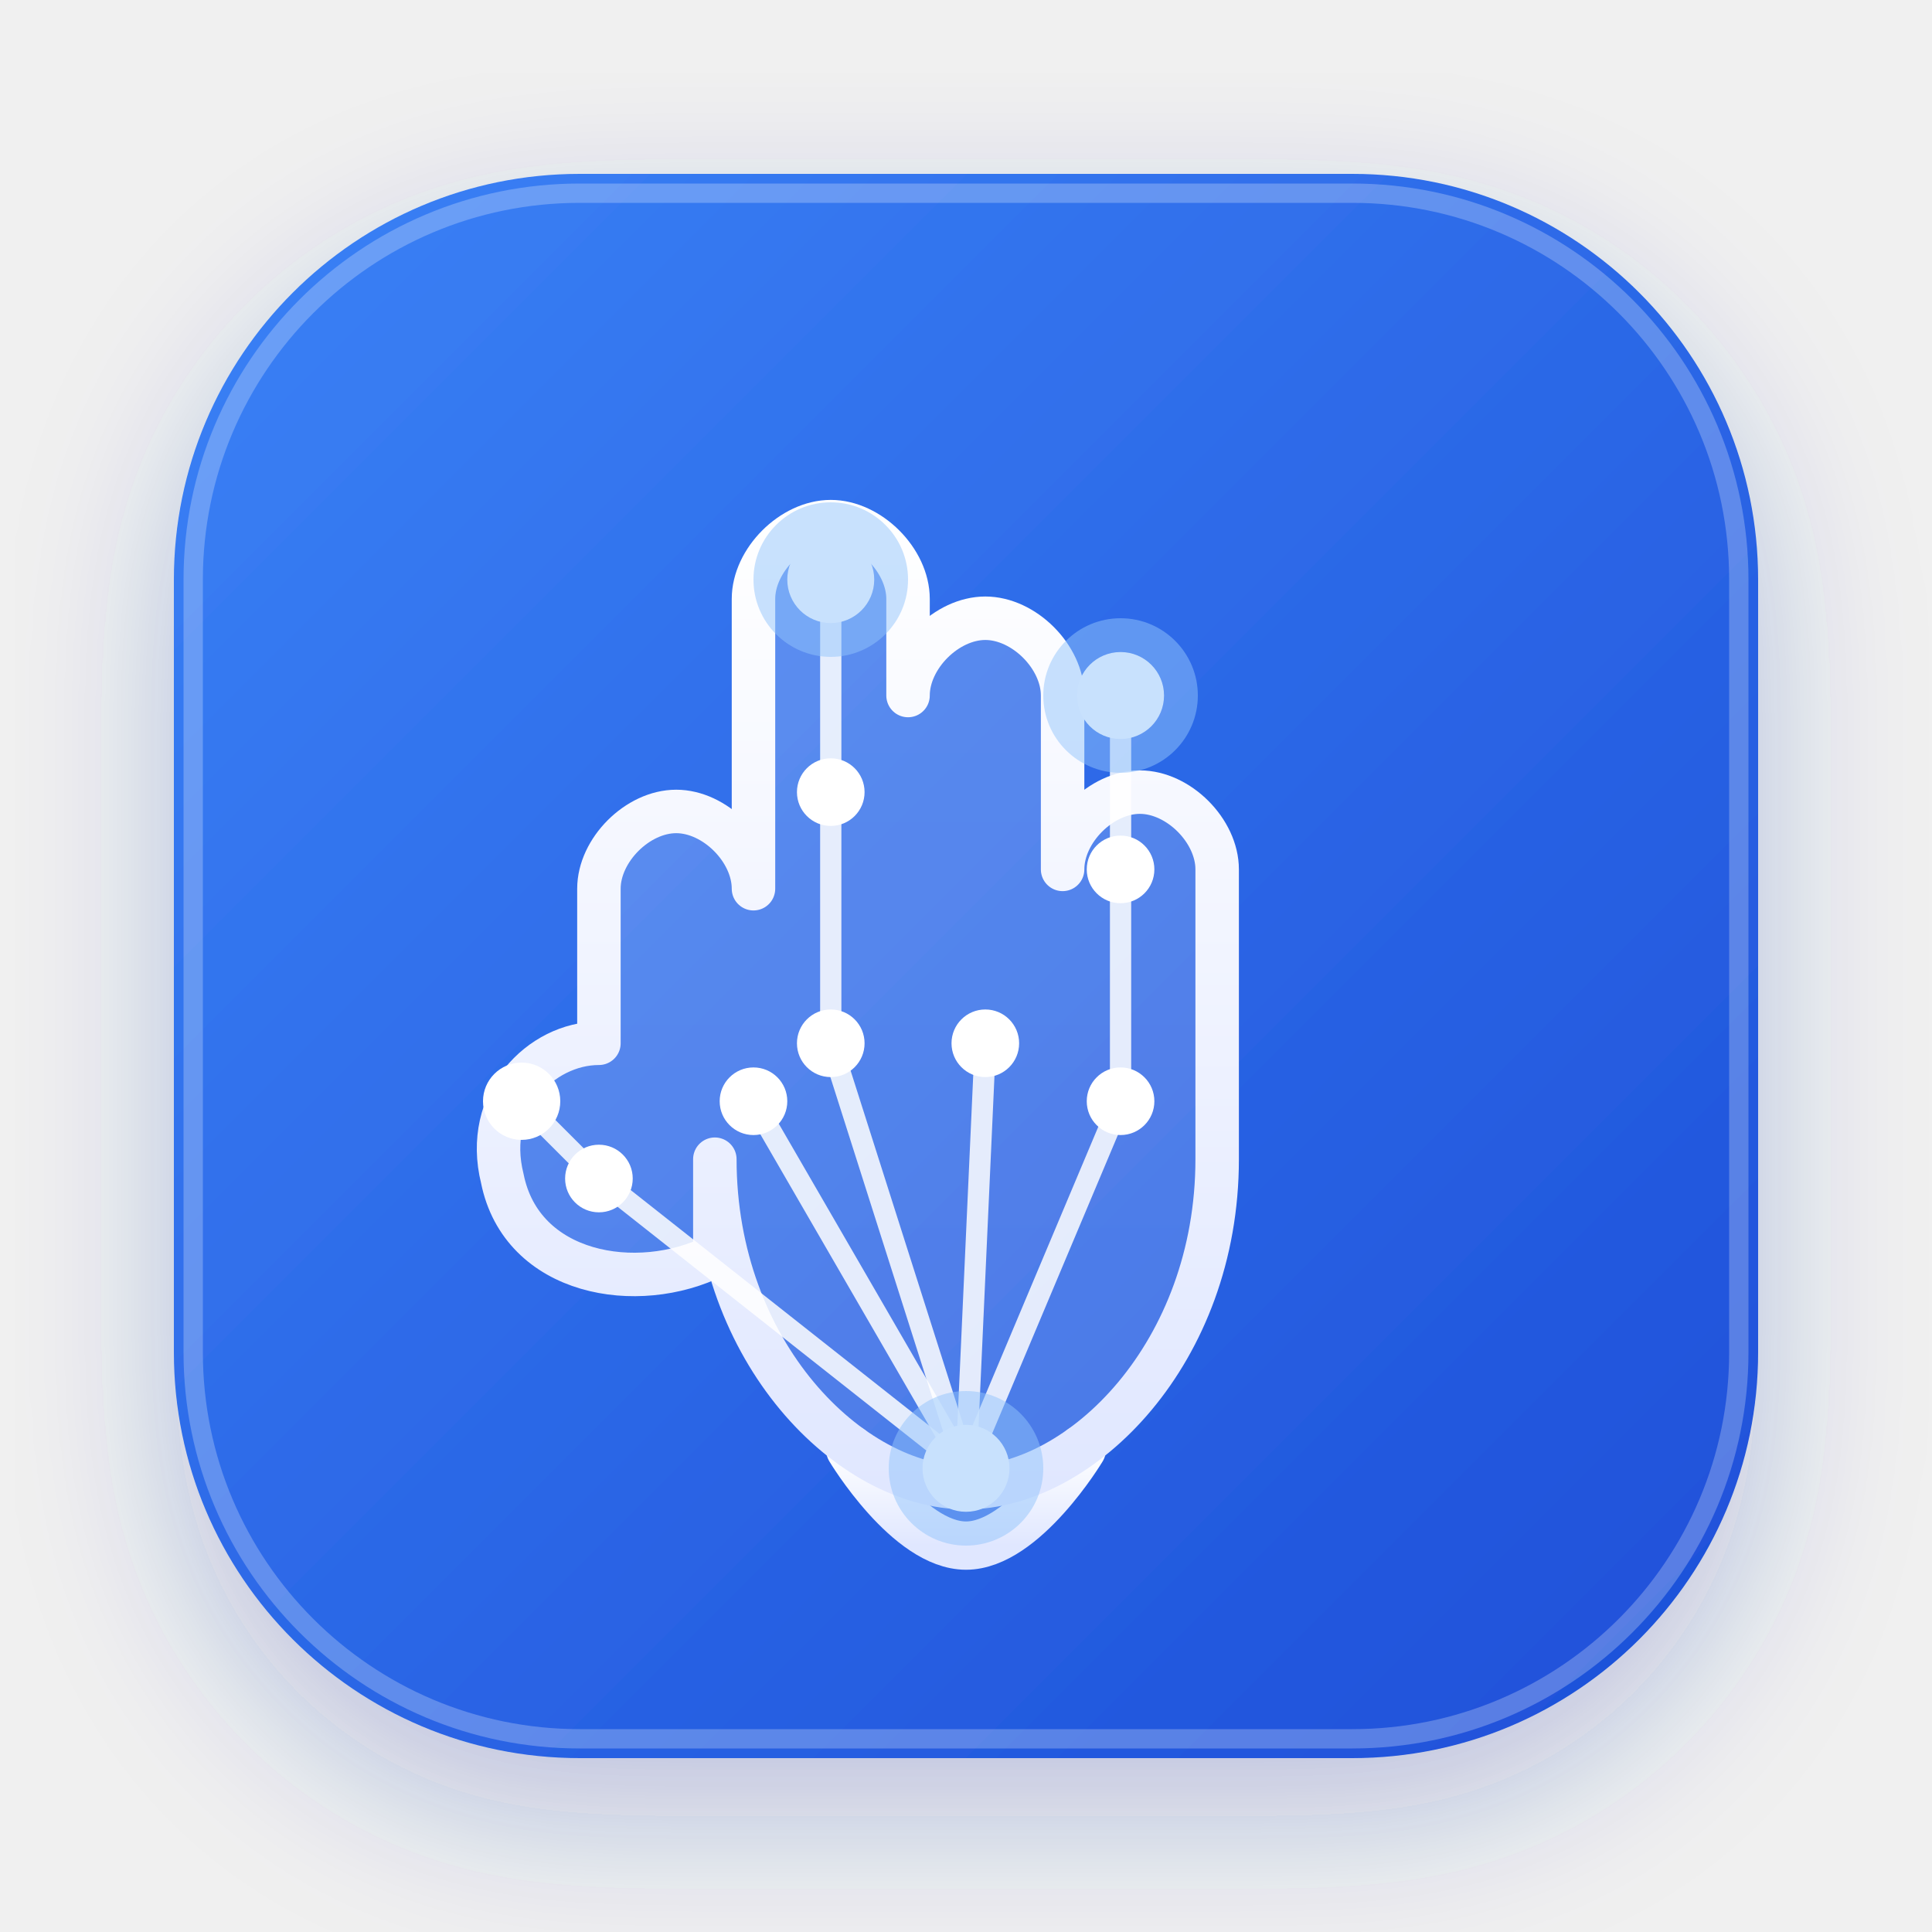
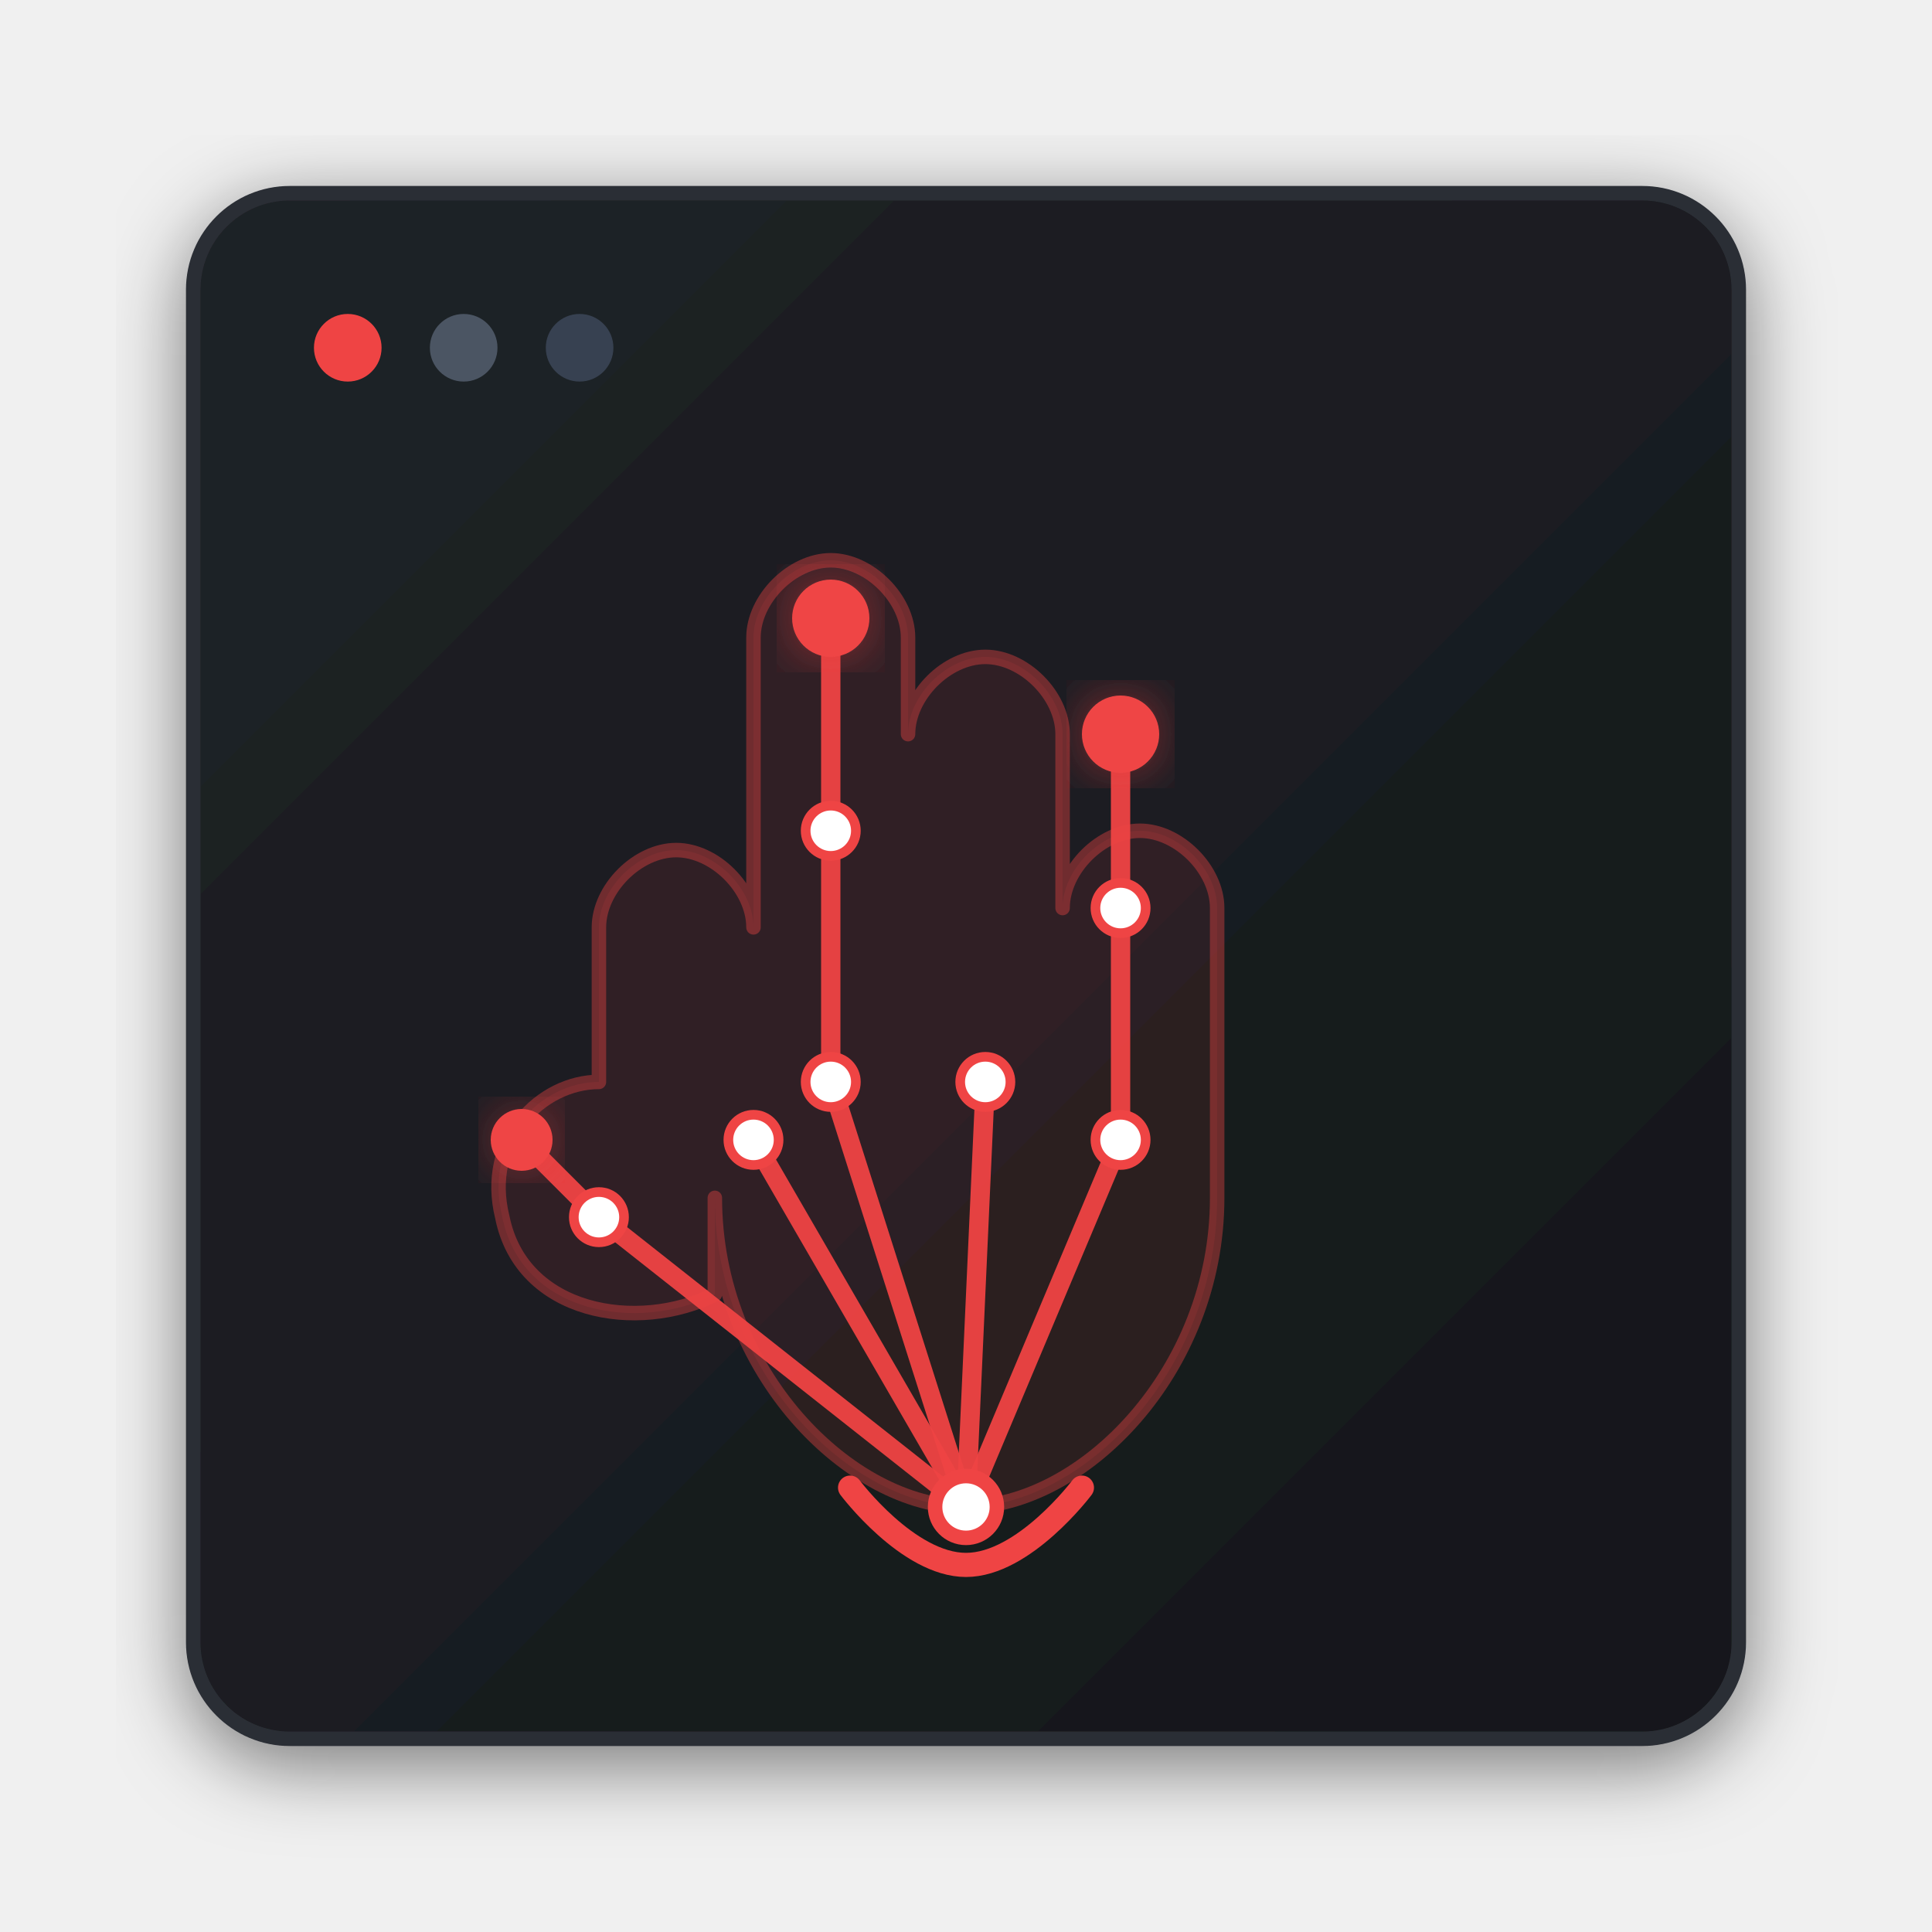
<svg xmlns="http://www.w3.org/2000/svg" viewBox="0 0 200 200" width="100%" height="100%">
  <defs>
    <linearGradient id="badgeGrad" x1="0%" y1="0%" x2="100%" y2="100%">
-       <stop offset="0%" stop-color="#3b82f6" />
-       <stop offset="100%" stop-color="#1d4ed8" />
+       <stop offset="0%" stop-color="#1f2227" />
+       <stop offset="100%" stop-color="#15171a" />
    </linearGradient>
-     <filter id="shadow" x="-10%" y="-10%" width="130%" height="130%">
-       <feDropShadow dx="0" dy="6" stdDeviation="8" flood-color="#1e40af" flood-opacity="0.25" />
+     <filter id="redGlow" x="-20%" y="-20%" width="140%" height="140%">
+       <feDropShadow dx="0" dy="0" stdDeviation="3" flood-color="#ef4444" flood-opacity="0.6" />
    </filter>
-     <linearGradient id="handGrad" x1="0%" y1="0%" x2="0%" y2="100%">
-       <stop offset="0%" stop-color="#ffffff" />
-       <stop offset="100%" stop-color="#e0e7ff" />
-     </linearGradient>
+     <filter id="shadow" x="-5%" y="-5%" width="115%" height="115%">
+       <feDropShadow dx="0" dy="2" stdDeviation="4" flood-color="#000000" flood-opacity="0.5" />
+     </filter>
  </defs>
-   <rect x="18" y="18" width="164" height="164" rx="42" fill="url(#badgeGrad)" filter="url(#shadow)" />
-   <rect x="20" y="20" width="160" height="160" rx="40" fill="none" stroke="#ffffff" stroke-opacity="0.25" stroke-width="2" />
-   <g transform="translate(42, 38)">
-     <path d="M 46,112 C 46,112 52,122 58,122 C 64,122 70,112 70,112" fill="none" stroke="url(#handGrad)" stroke-width="5" stroke-linecap="round" />
-     <path d="M 32,82 C 32,102 46,116 58,116 C 70,116 84,102 84,82 L 84,52 C 84,48 80,44 76,44 C 72,44 68,48 68,52 L 68,34 C 68,30 64,26 60,26 C 56,26 52,30 52,34 L 52,24 C 52,20 48,16 44,16 C 40,16 36,20 36,24 L 36,54 C 36,50 32,46 28,46 C 24,46 20,50 20,54 L 20,70 C 14,70 8,76 10,84 C 12,94 24,96 32,92 Z" fill="url(#handGrad)" fill-opacity="0.2" stroke="url(#handGrad)" stroke-width="4.5" stroke-linejoin="round" stroke-linecap="round" />
-     <g stroke="#ffffff" stroke-width="2.2" stroke-linecap="round" stroke-linejoin="round" stroke-opacity="0.85">
+   <rect x="20" y="20" width="160" height="160" rx="10" fill="url(#badgeGrad)" stroke="#2c2f36" stroke-width="1.5" filter="url(#shadow)" />
+   <circle cx="36" cy="36" r="3.5" fill="#ef4444" />
+   <circle cx="48" cy="36" r="3.5" fill="#4b5563" />
+   <circle cx="60" cy="36" r="3.5" fill="#374151" />
+   <g transform="translate(42, 42)">
+     <path d="M 46,112 C 46,112 52,120 58,120 C 64,120 70,112 70,112" fill="none" stroke="#ef4444" stroke-width="2.5" stroke-linecap="round" />
+     <path d="M 32,82 C 32,100 46,114 58,114 C 70,114 84,100 84,82 L 84,52 C 84,48 80,44 76,44 C 72,44 68,48 68,52 L 68,34 C 68,30 64,26 60,26 C 56,26 52,30 52,34 L 52,24 C 52,20 48,16 44,16 C 40,16 36,20 36,24 L 36,54 C 36,50 32,46 28,46 C 24,46 20,50 20,54 L 20,70 C 14,70 8,76 10,84 C 12,94 24,96 32,92 Z" fill="#ef4444" fill-opacity="0.1" stroke="#ef4444" stroke-opacity="0.4" stroke-width="1.5" stroke-linejoin="round" stroke-linecap="round" />
+     <g stroke="#ef4444" stroke-width="2" stroke-linecap="round" stroke-linejoin="round" stroke-opacity="0.95">
      <line x1="58" y1="114" x2="36" y2="76" />
      <line x1="58" y1="114" x2="44" y2="70" />
      <line x1="58" y1="114" x2="60" y2="70" />
      <line x1="58" y1="114" x2="74" y2="76" />
      <line x1="58" y1="114" x2="20" y2="84" />
      <line x1="20" y1="84" x2="12" y2="76" />
      <line x1="44" y1="70" x2="44" y2="44" />
      <line x1="44" y1="44" x2="44" y2="22" />
      <line x1="74" y1="76" x2="74" y2="52" />
      <line x1="74" y1="52" x2="74" y2="34" />
    </g>
-     <circle cx="58" cy="114" r="4.5" fill="#ffffff" />
-     <circle cx="58" cy="114" r="8" fill="#93c5fd" fill-opacity="0.5" />
-     <circle cx="20" cy="84" r="3.5" fill="#ffffff" />
-     <circle cx="36" cy="76" r="3.5" fill="#ffffff" />
-     <circle cx="44" cy="70" r="3.5" fill="#ffffff" />
-     <circle cx="60" cy="70" r="3.5" fill="#ffffff" />
-     <circle cx="74" cy="76" r="3.5" fill="#ffffff" />
-     <circle cx="12" cy="76" r="4" fill="#ffffff" />
-     <circle cx="44" cy="44" r="3.5" fill="#ffffff" />
-     <circle cx="44" cy="22" r="4.5" fill="#ffffff" />
-     <circle cx="44" cy="22" r="8" fill="#93c5fd" fill-opacity="0.5" />
-     <circle cx="74" cy="52" r="3.5" fill="#ffffff" />
-     <circle cx="74" cy="34" r="4.5" fill="#ffffff" />
-     <circle cx="74" cy="34" r="8" fill="#93c5fd" fill-opacity="0.5" />
+     <circle cx="58" cy="114" r="3.2" fill="#ffffff" stroke="#ef4444" stroke-width="1.5" />
+     <circle cx="20" cy="84" r="2.6" fill="#ffffff" stroke="#ef4444" stroke-width="1" />
+     <circle cx="36" cy="76" r="2.6" fill="#ffffff" stroke="#ef4444" stroke-width="1" />
+     <circle cx="44" cy="70" r="2.6" fill="#ffffff" stroke="#ef4444" stroke-width="1" />
+     <circle cx="60" cy="70" r="2.6" fill="#ffffff" stroke="#ef4444" stroke-width="1" />
+     <circle cx="74" cy="76" r="2.6" fill="#ffffff" stroke="#ef4444" stroke-width="1" />
+     <circle cx="12" cy="76" r="3.2" fill="#ef4444" filter="url(#redGlow)" />
+     <circle cx="44" cy="44" r="2.6" fill="#ffffff" stroke="#ef4444" stroke-width="1" />
+     <circle cx="44" cy="22" r="4.0" fill="#ef4444" filter="url(#redGlow)" />
+     <circle cx="74" cy="52" r="2.6" fill="#ffffff" stroke="#ef4444" stroke-width="1" />
+     <circle cx="74" cy="34" r="4.0" fill="#ef4444" filter="url(#redGlow)" />
  </g>
</svg>
